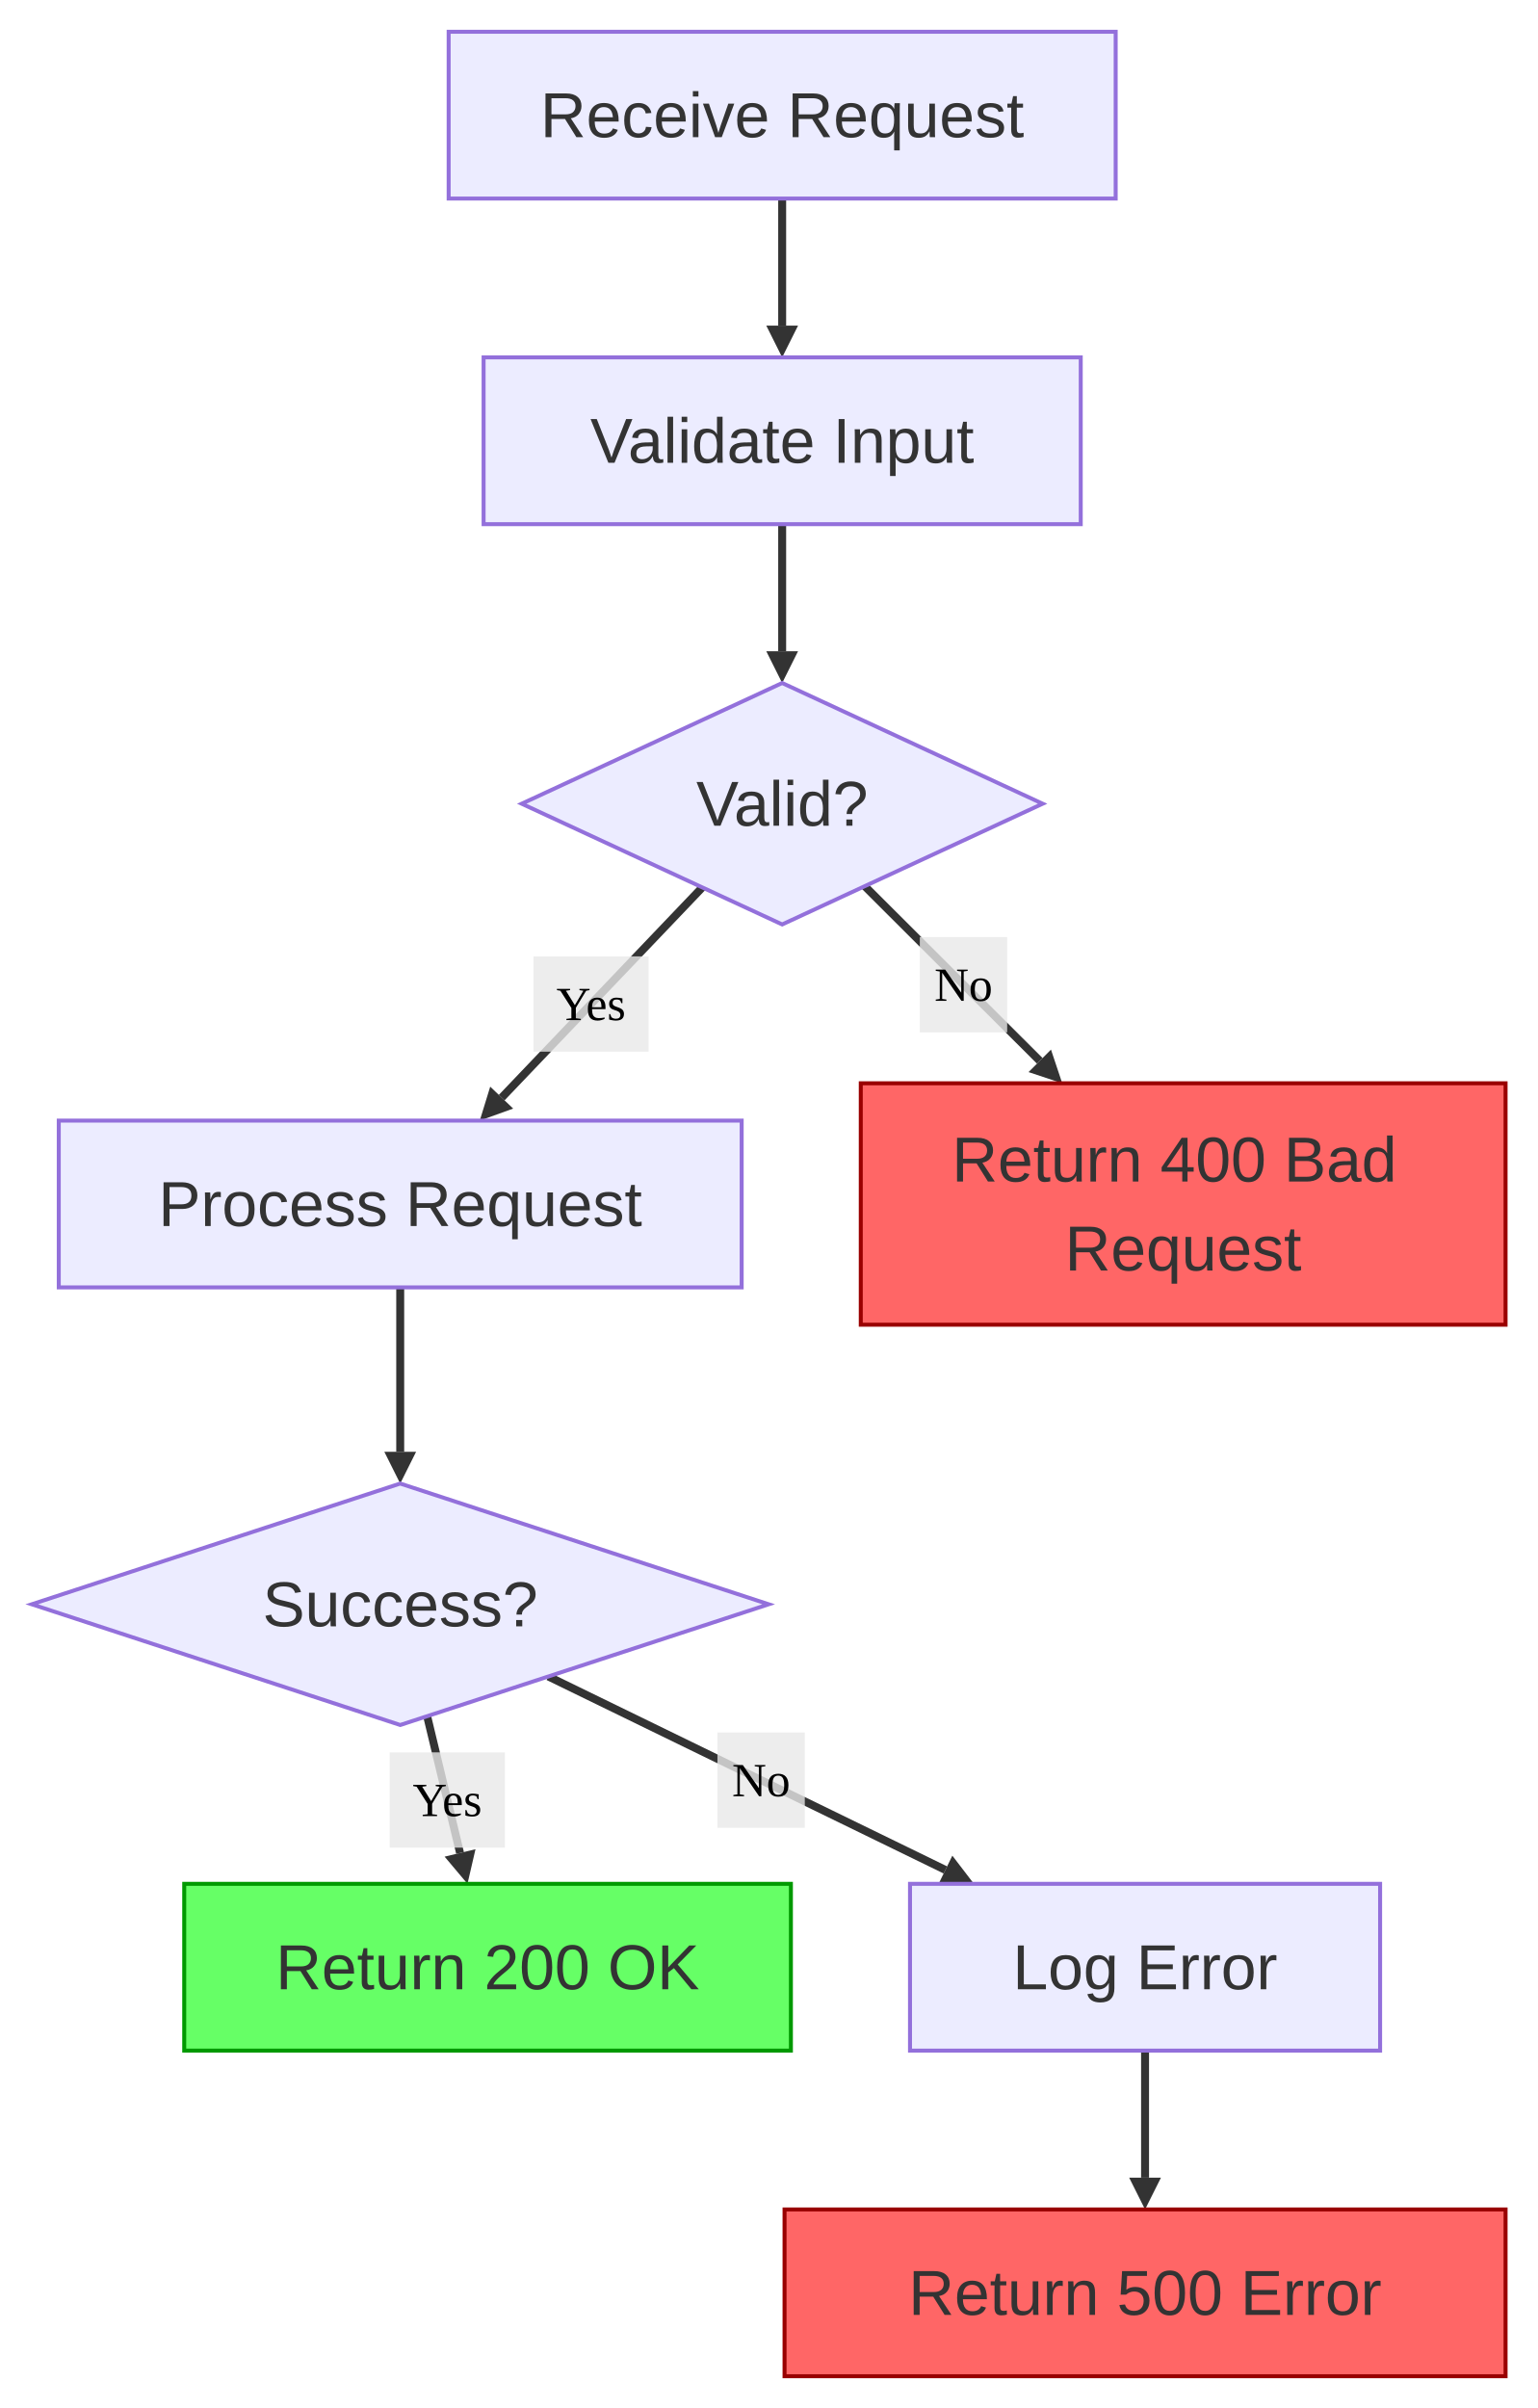
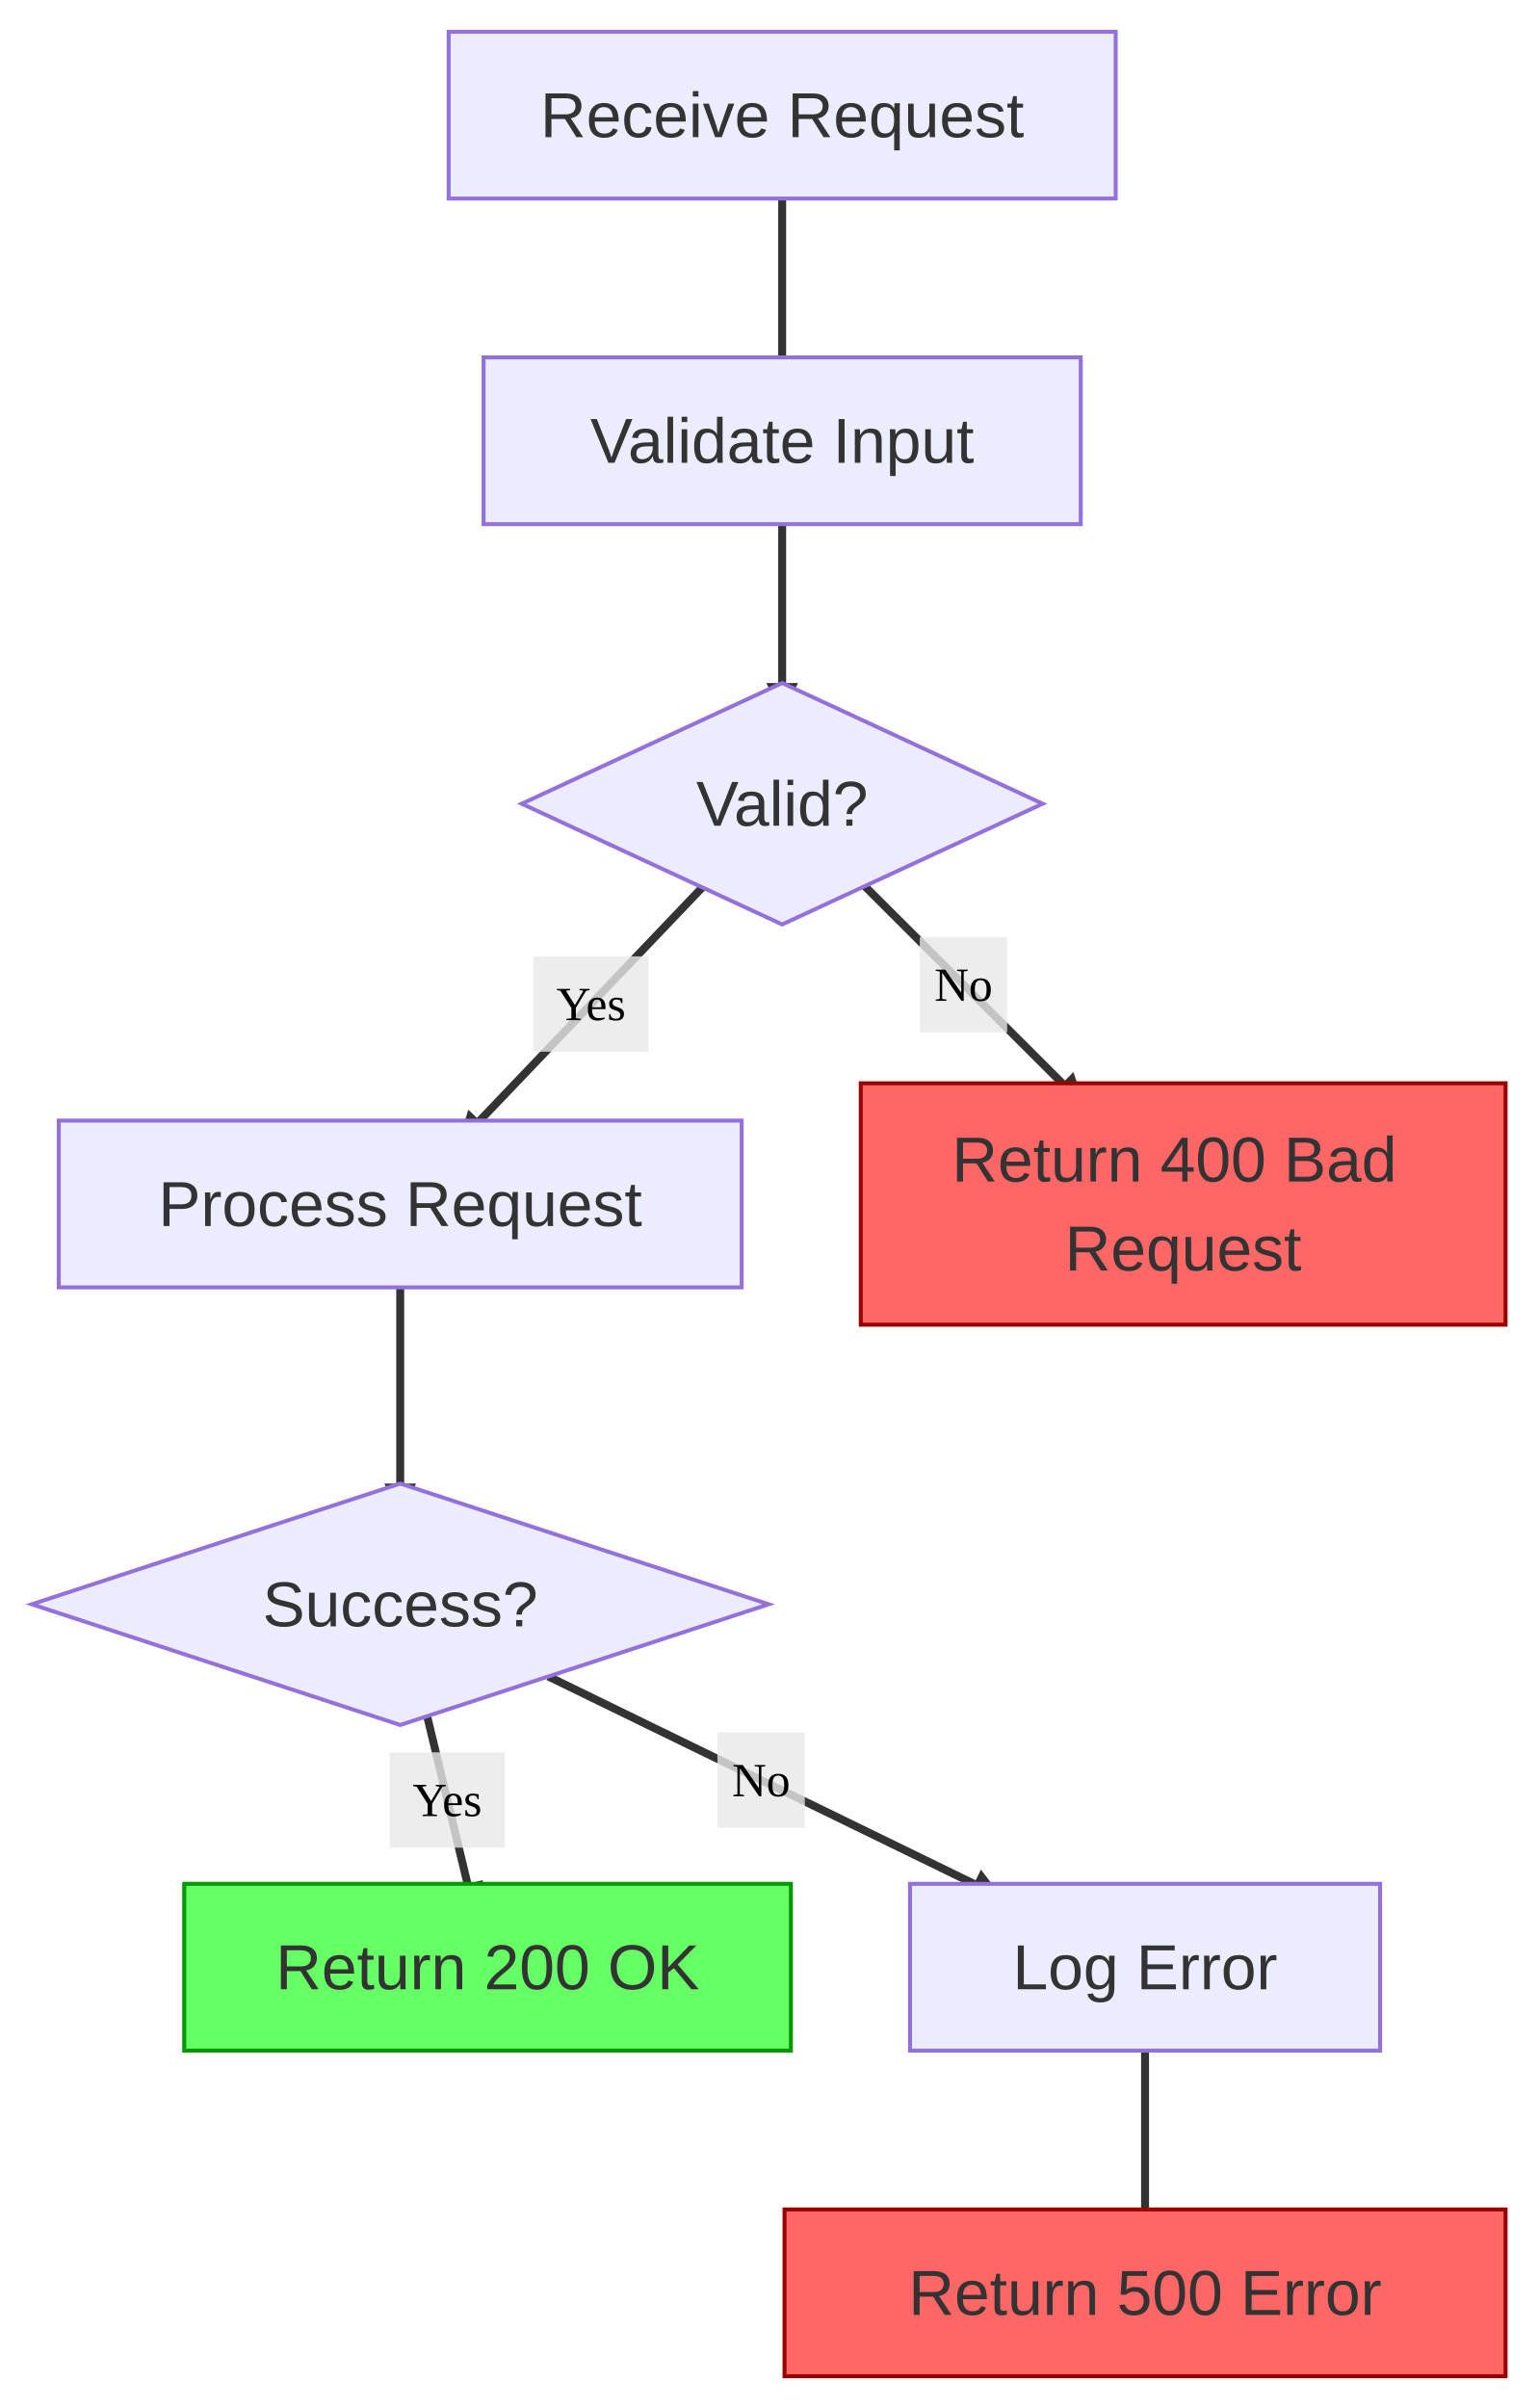
<svg xmlns="http://www.w3.org/2000/svg" viewBox="-8.0 -8.0 387.2 606.4" width="387.2" height="606.4" style="background-color: white">
  <defs>
    <marker id="arrow" viewBox="0 0 10 10" markerWidth="8" markerHeight="8" refX="0" refY="5" orient="auto" markerUnits="userSpaceOnUse">
      <path d="M 0 0 L 10 5 L 0 10 z" fill="#333333" />
    </marker>
    <marker id="circle-end" viewBox="0 0 10 10" markerWidth="8" markerHeight="8" refX="10" refY="5" orient="auto" markerUnits="userSpaceOnUse">
      <circle cx="5" cy="5" r="5" fill="#333333" />
    </marker>
    <marker id="cross-end" viewBox="0 0 11 11" markerWidth="8" markerHeight="8" refX="10" refY="5.5" orient="auto" markerUnits="userSpaceOnUse">
      <path d="M 1,1 l 9,9 M 10,1 l -9,9" stroke="#333333" stroke-width="2" />
    </marker>
    <marker id="arrow-reverse" viewBox="0 0 10 10" markerWidth="8" markerHeight="8" refX="0" refY="5" orient="auto-start-reverse" markerUnits="userSpaceOnUse">
      <path d="M 0 0 L 10 5 L 0 10 z" fill="#333333" />
    </marker>
  </defs>
  <style>.node rect, .node polygon, .node circle, .node &gt; path, .node line { fill: #ECECFF; stroke: #9370DB; stroke-width: 1; }
.node text { fill: #333333; font-family: "trebuchet ms", verdana, arial, sans-serif, "Apple Color Emoji", "Segoe UI Emoji", "Noto Color Emoji", "Twemoji Mozilla"; font-size: 16px; }
.edge path { fill: none; stroke: #333333; }
.edge text { fill: #333333; font-family: "trebuchet ms", verdana, arial, sans-serif, "Apple Color Emoji", "Segoe UI Emoji", "Noto Color Emoji", "Twemoji Mozilla"; font-size: 12px; }
.subgraph rect { fill: #ffffde; stroke: #aaaa33; stroke-width: 1; opacity: 0.5; }
.subgraph text { fill: #333333; font-family: "trebuchet ms", verdana, arial, sans-serif, "Apple Color Emoji", "Segoe UI Emoji", "Noto Color Emoji", "Twemoji Mozilla"; font-size: 12px; font-weight: bold; }
</style>
  <g class="edge" data-edge-source="A" data-edge-target="B">
-     <path d="M189.0,42.0 L189.0,74.0" stroke-width="2" marker-end="url(#arrow)" />
+     <path d="M189.0,42.0 L189.0,82.0" stroke-width="2" marker-end="url(#arrow)" />
  </g>
  <g class="edge" data-edge-source="B" data-edge-target="C">
-     <path d="M189.0,124.0 L189.0,156.0" stroke-width="2" marker-end="url(#arrow)" />
+     <path d="M189.0,124.0 L189.0,164.0" stroke-width="2" marker-end="url(#arrow)" />
  </g>
  <g class="edge" data-edge-source="C" data-edge-target="D">
-     <path d="M168.88,215.48 L118.36,268.41" stroke-width="2" marker-end="url(#arrow)" />
+     <path d="M168.88,215.48 L112.84,274.2" stroke-width="2" marker-end="url(#arrow)" />
  </g>
  <g class="edge" data-edge-source="C" data-edge-target="E">
-     <path d="M209.8,215.16 L253.88,259.15" stroke-width="2" marker-end="url(#arrow)" />
+     <path d="M209.8,215.16 L259.54,264.8" stroke-width="2" marker-end="url(#arrow)" />
  </g>
  <g class="edge" data-edge-source="D" data-edge-target="F">
-     <path d="M92.8,316.2 L92.8,357.6" stroke-width="2" marker-end="url(#arrow)" />
+     <path d="M92.8,316.2 L92.8,365.6" stroke-width="2" marker-end="url(#arrow)" />
  </g>
  <g class="edge" data-edge-source="F" data-edge-target="G">
-     <path d="M99.58,424.18 L107.87,458.62" stroke-width="2" marker-end="url(#arrow)" />
+     <path d="M99.58,424.18 L109.75,466.4" stroke-width="2" marker-end="url(#arrow)" />
  </g>
  <g class="edge" data-edge-source="F" data-edge-target="H">
-     <path d="M130.11,414.18 L230.11,462.9" stroke-width="2" marker-end="url(#arrow)" />
+     <path d="M130.11,414.18 L237.3,466.4" stroke-width="2" marker-end="url(#arrow)" />
  </g>
  <g class="edge" data-edge-source="H" data-edge-target="I">
-     <path d="M280.4,508.4 L280.4,540.4" stroke-width="2" marker-end="url(#arrow)" />
+     <path d="M280.4,508.4 L280.4,548.4" stroke-width="2" marker-end="url(#arrow)" />
  </g>
  <g class="node" data-node-id="A">
    <rect x="105" y="0.0" width="168.0" height="42.0" />
    <text text-anchor="middle" dominant-baseline="central" font-family="&quot;trebuchet ms&quot;, verdana, arial, sans-serif, &quot;Apple Color Emoji&quot;, &quot;Segoe UI Emoji&quot;, &quot;Noto Color Emoji&quot;, &quot;Twemoji Mozilla&quot;" x="189" y="21">Receive Request</text>
  </g>
  <g class="node" data-node-id="B">
    <rect x="113.8" y="82.0" width="150.4" height="42.0" />
    <text text-anchor="middle" dominant-baseline="central" font-family="&quot;trebuchet ms&quot;, verdana, arial, sans-serif, &quot;Apple Color Emoji&quot;, &quot;Segoe UI Emoji&quot;, &quot;Noto Color Emoji&quot;, &quot;Twemoji Mozilla&quot;" x="189" y="103">Validate Input</text>
  </g>
  <g class="node" data-node-id="C">
    <polygon points="189.0,164.0 254.6,194.4 189.0,224.8 123.4,194.4" />
    <text text-anchor="middle" dominant-baseline="central" font-family="&quot;trebuchet ms&quot;, verdana, arial, sans-serif, &quot;Apple Color Emoji&quot;, &quot;Segoe UI Emoji&quot;, &quot;Noto Color Emoji&quot;, &quot;Twemoji Mozilla&quot;" x="189" y="194.4">Valid?</text>
  </g>
  <g class="node" data-node-id="D">
    <rect x="6.8" y="274.2" width="172.0" height="42.0" />
    <text text-anchor="middle" dominant-baseline="central" font-family="&quot;trebuchet ms&quot;, verdana, arial, sans-serif, &quot;Apple Color Emoji&quot;, &quot;Segoe UI Emoji&quot;, &quot;Noto Color Emoji&quot;, &quot;Twemoji Mozilla&quot;" x="92.8" y="295.2">Process Request</text>
  </g>
  <g class="node" data-node-id="E">
    <rect x="208.8" y="264.8" width="162.4" height="60.8" style="fill:#f66;stroke:#900" />
    <text text-anchor="middle" dominant-baseline="central" font-family="&quot;trebuchet ms&quot;, verdana, arial, sans-serif, &quot;Apple Color Emoji&quot;, &quot;Segoe UI Emoji&quot;, &quot;Noto Color Emoji&quot;, &quot;Twemoji Mozilla&quot;" x="290" y="284">
      <tspan x="290" y="284">Return 400 Bad</tspan>
      <tspan x="290" y="306.4">Request</tspan>
    </text>
  </g>
  <g class="node" data-node-id="F">
    <polygon points="92.8,365.6 185.6,396.0 92.8,426.4 0.0,396.0" />
    <text text-anchor="middle" dominant-baseline="central" font-family="&quot;trebuchet ms&quot;, verdana, arial, sans-serif, &quot;Apple Color Emoji&quot;, &quot;Segoe UI Emoji&quot;, &quot;Noto Color Emoji&quot;, &quot;Twemoji Mozilla&quot;" x="92.8" y="396">Success?</text>
  </g>
  <g class="node" data-node-id="G">
    <rect x="38.4" y="466.4" width="152.8" height="42.0" style="fill:#6f6;stroke:#090" />
    <text text-anchor="middle" dominant-baseline="central" font-family="&quot;trebuchet ms&quot;, verdana, arial, sans-serif, &quot;Apple Color Emoji&quot;, &quot;Segoe UI Emoji&quot;, &quot;Noto Color Emoji&quot;, &quot;Twemoji Mozilla&quot;" x="114.8" y="487.4">Return 200 OK</text>
  </g>
  <g class="node" data-node-id="H">
    <rect x="221.2" y="466.4" width="118.4" height="42.0" />
    <text text-anchor="middle" dominant-baseline="central" font-family="&quot;trebuchet ms&quot;, verdana, arial, sans-serif, &quot;Apple Color Emoji&quot;, &quot;Segoe UI Emoji&quot;, &quot;Noto Color Emoji&quot;, &quot;Twemoji Mozilla&quot;" x="280.4" y="487.4">Log Error</text>
  </g>
  <g class="node" data-node-id="I">
    <rect x="189.6" y="548.4" width="181.6" height="42.0" style="fill:#f66;stroke:#900" />
    <text text-anchor="middle" dominant-baseline="central" font-family="&quot;trebuchet ms&quot;, verdana, arial, sans-serif, &quot;Apple Color Emoji&quot;, &quot;Segoe UI Emoji&quot;, &quot;Noto Color Emoji&quot;, &quot;Twemoji Mozilla&quot;" x="280.4" y="569.4">Return 500 Error</text>
  </g>
  <g class="edge-label" data-edge-source="C" data-edge-target="D">
    <rect x="126.36" y="232.84" width="29.0" height="24.0" fill="rgba(232,232,232,0.8)" stroke="none" />
    <text text-anchor="middle" dominant-baseline="central" x="140.86" y="244.84">Yes</text>
  </g>
  <g class="edge-label" data-edge-source="C" data-edge-target="E">
    <rect x="223.67" y="227.98" width="22.0" height="24.0" fill="rgba(232,232,232,0.8)" stroke="none" />
    <text text-anchor="middle" dominant-baseline="central" x="234.67" y="239.98">No</text>
  </g>
  <g class="edge-label" data-edge-source="F" data-edge-target="G">
    <rect x="90.16" y="433.29" width="29.0" height="24.0" fill="rgba(232,232,232,0.8)" stroke="none" />
    <text text-anchor="middle" dominant-baseline="central" x="104.66" y="445.29">Yes</text>
  </g>
  <g class="edge-label" data-edge-source="F" data-edge-target="H">
    <rect x="172.7" y="428.29" width="22.0" height="24.0" fill="rgba(232,232,232,0.8)" stroke="none" />
    <text text-anchor="middle" dominant-baseline="central" x="183.7" y="440.29">No</text>
  </g>
</svg>
